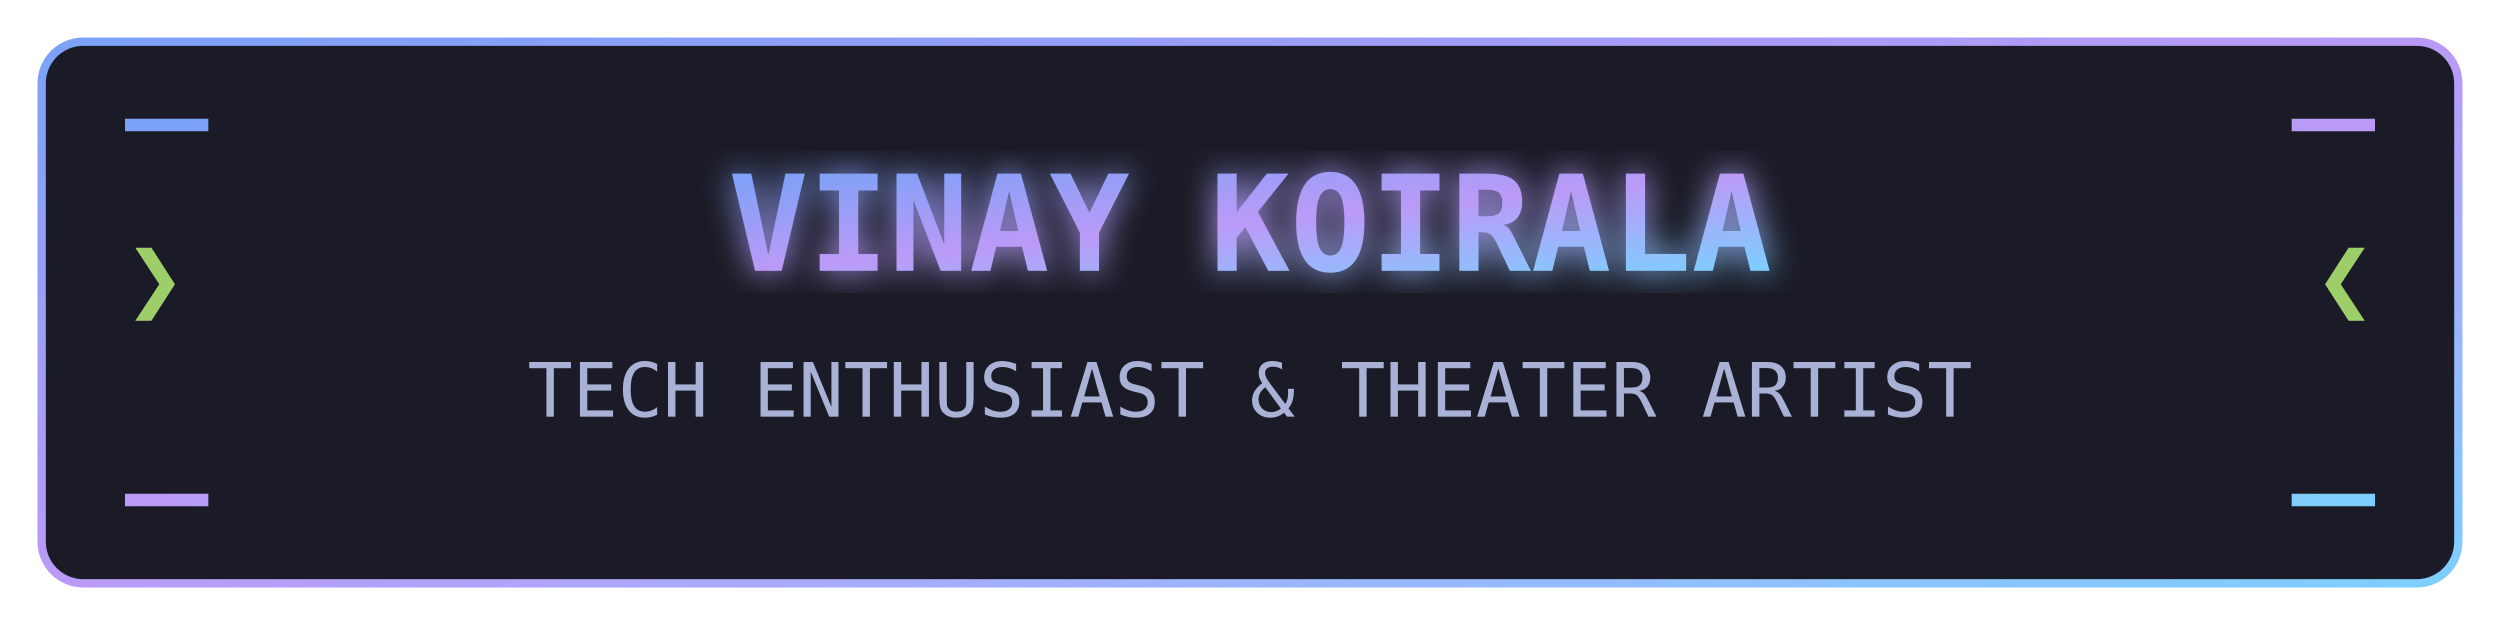
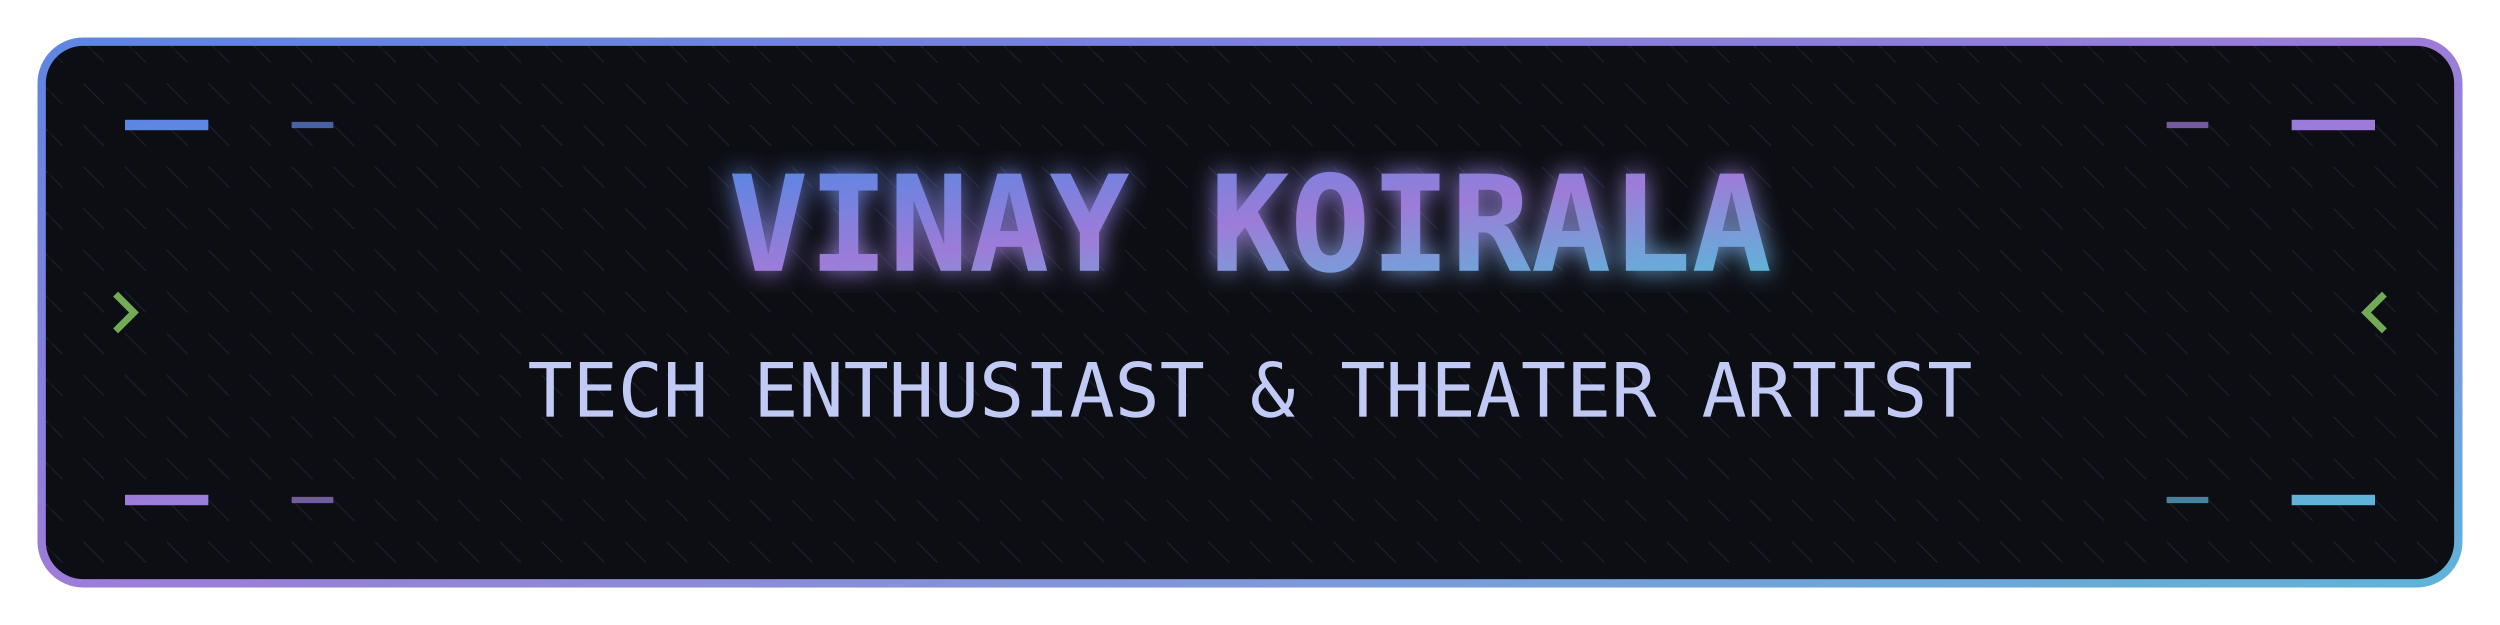
<svg xmlns="http://www.w3.org/2000/svg" width="600" height="150" viewBox="0 0 600 150">
  <defs>
    <linearGradient id="headerGradient" x1="0%" y1="0%" x2="100%" y2="100%">
-       <stop offset="0%" stop-color="#7aa2f7" />
-       <stop offset="50%" stop-color="#bb9af7" />
-       <stop offset="100%" stop-color="#7dcfff" />
+       <stop offset="0%" stop-color="#5d86e2" />
+       <stop offset="50%" stop-color="#9d7cd8" />
+       <stop offset="100%" stop-color="#5fb3d9" />
    </linearGradient>
    <filter id="glow" x="-20%" y="-20%" width="140%" height="140%">
-       <feGaussianBlur stdDeviation="4" result="blur" />
+       <feGaussianBlur stdDeviation="3" result="blur" />
      <feComposite in="SourceGraphic" in2="blur" operator="over" />
    </filter>
+     <pattern id="subtlePattern" width="100" height="100" patternUnits="userSpaceOnUse" patternTransform="scale(0.5)">
+       <rect width="100" height="100" fill="#0d0e14" />
+       <path d="M0,0 L10,10 M20,0 L30,10 M40,0 L50,10 M60,0 L70,10 M80,0 L90,10" stroke="#1f2335" stroke-width="0.5" />
+       <path d="M0,20 L10,30 M20,20 L30,30 M40,20 L50,30 M60,20 L70,30 M80,20 L90,30" stroke="#1f2335" stroke-width="0.5" />
+       <path d="M0,40 L10,50 M20,40 L30,50 M40,40 L50,50 M60,40 L70,50 M80,40 L90,50" stroke="#1f2335" stroke-width="0.5" />
+       <path d="M0,60 L10,70 M20,60 L30,70 M40,60 L50,70 M60,60 L70,70 M80,60 L90,70" stroke="#1f2335" stroke-width="0.5" />
+       <path d="M0,80 L10,90 M20,80 L30,90 M40,80 L50,90 M60,80 L70,90 M80,80 L90,90" stroke="#1f2335" stroke-width="0.5" />
+     </pattern>
  </defs>
-   <rect x="10" y="10" width="580" height="130" rx="10" fill="#1a1b26" stroke="url(#headerGradient)" stroke-width="2" />
+   <rect x="10" y="10" width="580" height="130" rx="10" fill="url(#subtlePattern)" stroke="url(#headerGradient)" stroke-width="2" />
+   <rect x="12" y="12" width="576" height="126" rx="8" fill="none" stroke="#0d0e14" stroke-width="1" opacity="0.5" />
  <text x="300" y="65" font-family="'JetBrains Mono', monospace" font-size="32" font-weight="bold" text-anchor="middle" fill="url(#headerGradient)" filter="url(#glow)">VINAY KOIRALA</text>
-   <text x="300" y="100" font-family="'JetBrains Mono', monospace" font-size="18" text-anchor="middle" fill="#a9b1d6">TECH ENTHUSIAST &amp; THEATER ARTIST</text>
-   <path d="M30,30 L50,30 M30,120 L50,120 M550,30 L570,30 M550,120 L570,120" stroke="url(#headerGradient)" stroke-width="3" />
-   <text x="30" y="75" font-family="'JetBrains Mono', monospace" font-size="24" fill="#9ece6a">❯</text>
-   <text x="570" y="75" font-family="'JetBrains Mono', monospace" font-size="24" fill="#9ece6a" text-anchor="end">❮</text>
+   <text x="300" y="100" font-family="'JetBrains Mono', monospace" font-size="18" text-anchor="middle" fill="#c0caf5">TECH ENTHUSIAST &amp; THEATER ARTIST</text>
+   <path d="M30,30 L50,30 M30,120 L50,120 M550,30 L570,30 M550,120 L570,120" stroke="url(#headerGradient)" stroke-width="2.5" />
+   <path d="M70,30 L80,30 M70,120 L80,120 M520,30 L530,30 M520,120 L530,120" stroke="url(#headerGradient)" stroke-width="1.5" opacity="0.7" />
+   <svg x="20" y="65" width="20" height="20" viewBox="0 0 24 24" fill="#73aa56">
+     <path d="M8.59,16.58L13.17,12L8.59,7.41L10,6L16,12L10,18L8.59,16.58Z" />
+   </svg>
+   <svg x="560" y="65" width="20" height="20" viewBox="0 0 24 24" fill="#73aa56">
+     <path d="M15.41,16.58L10.83,12L15.41,7.41L14,6L8,12L14,18L15.41,16.58Z" />
+   </svg>
</svg>
